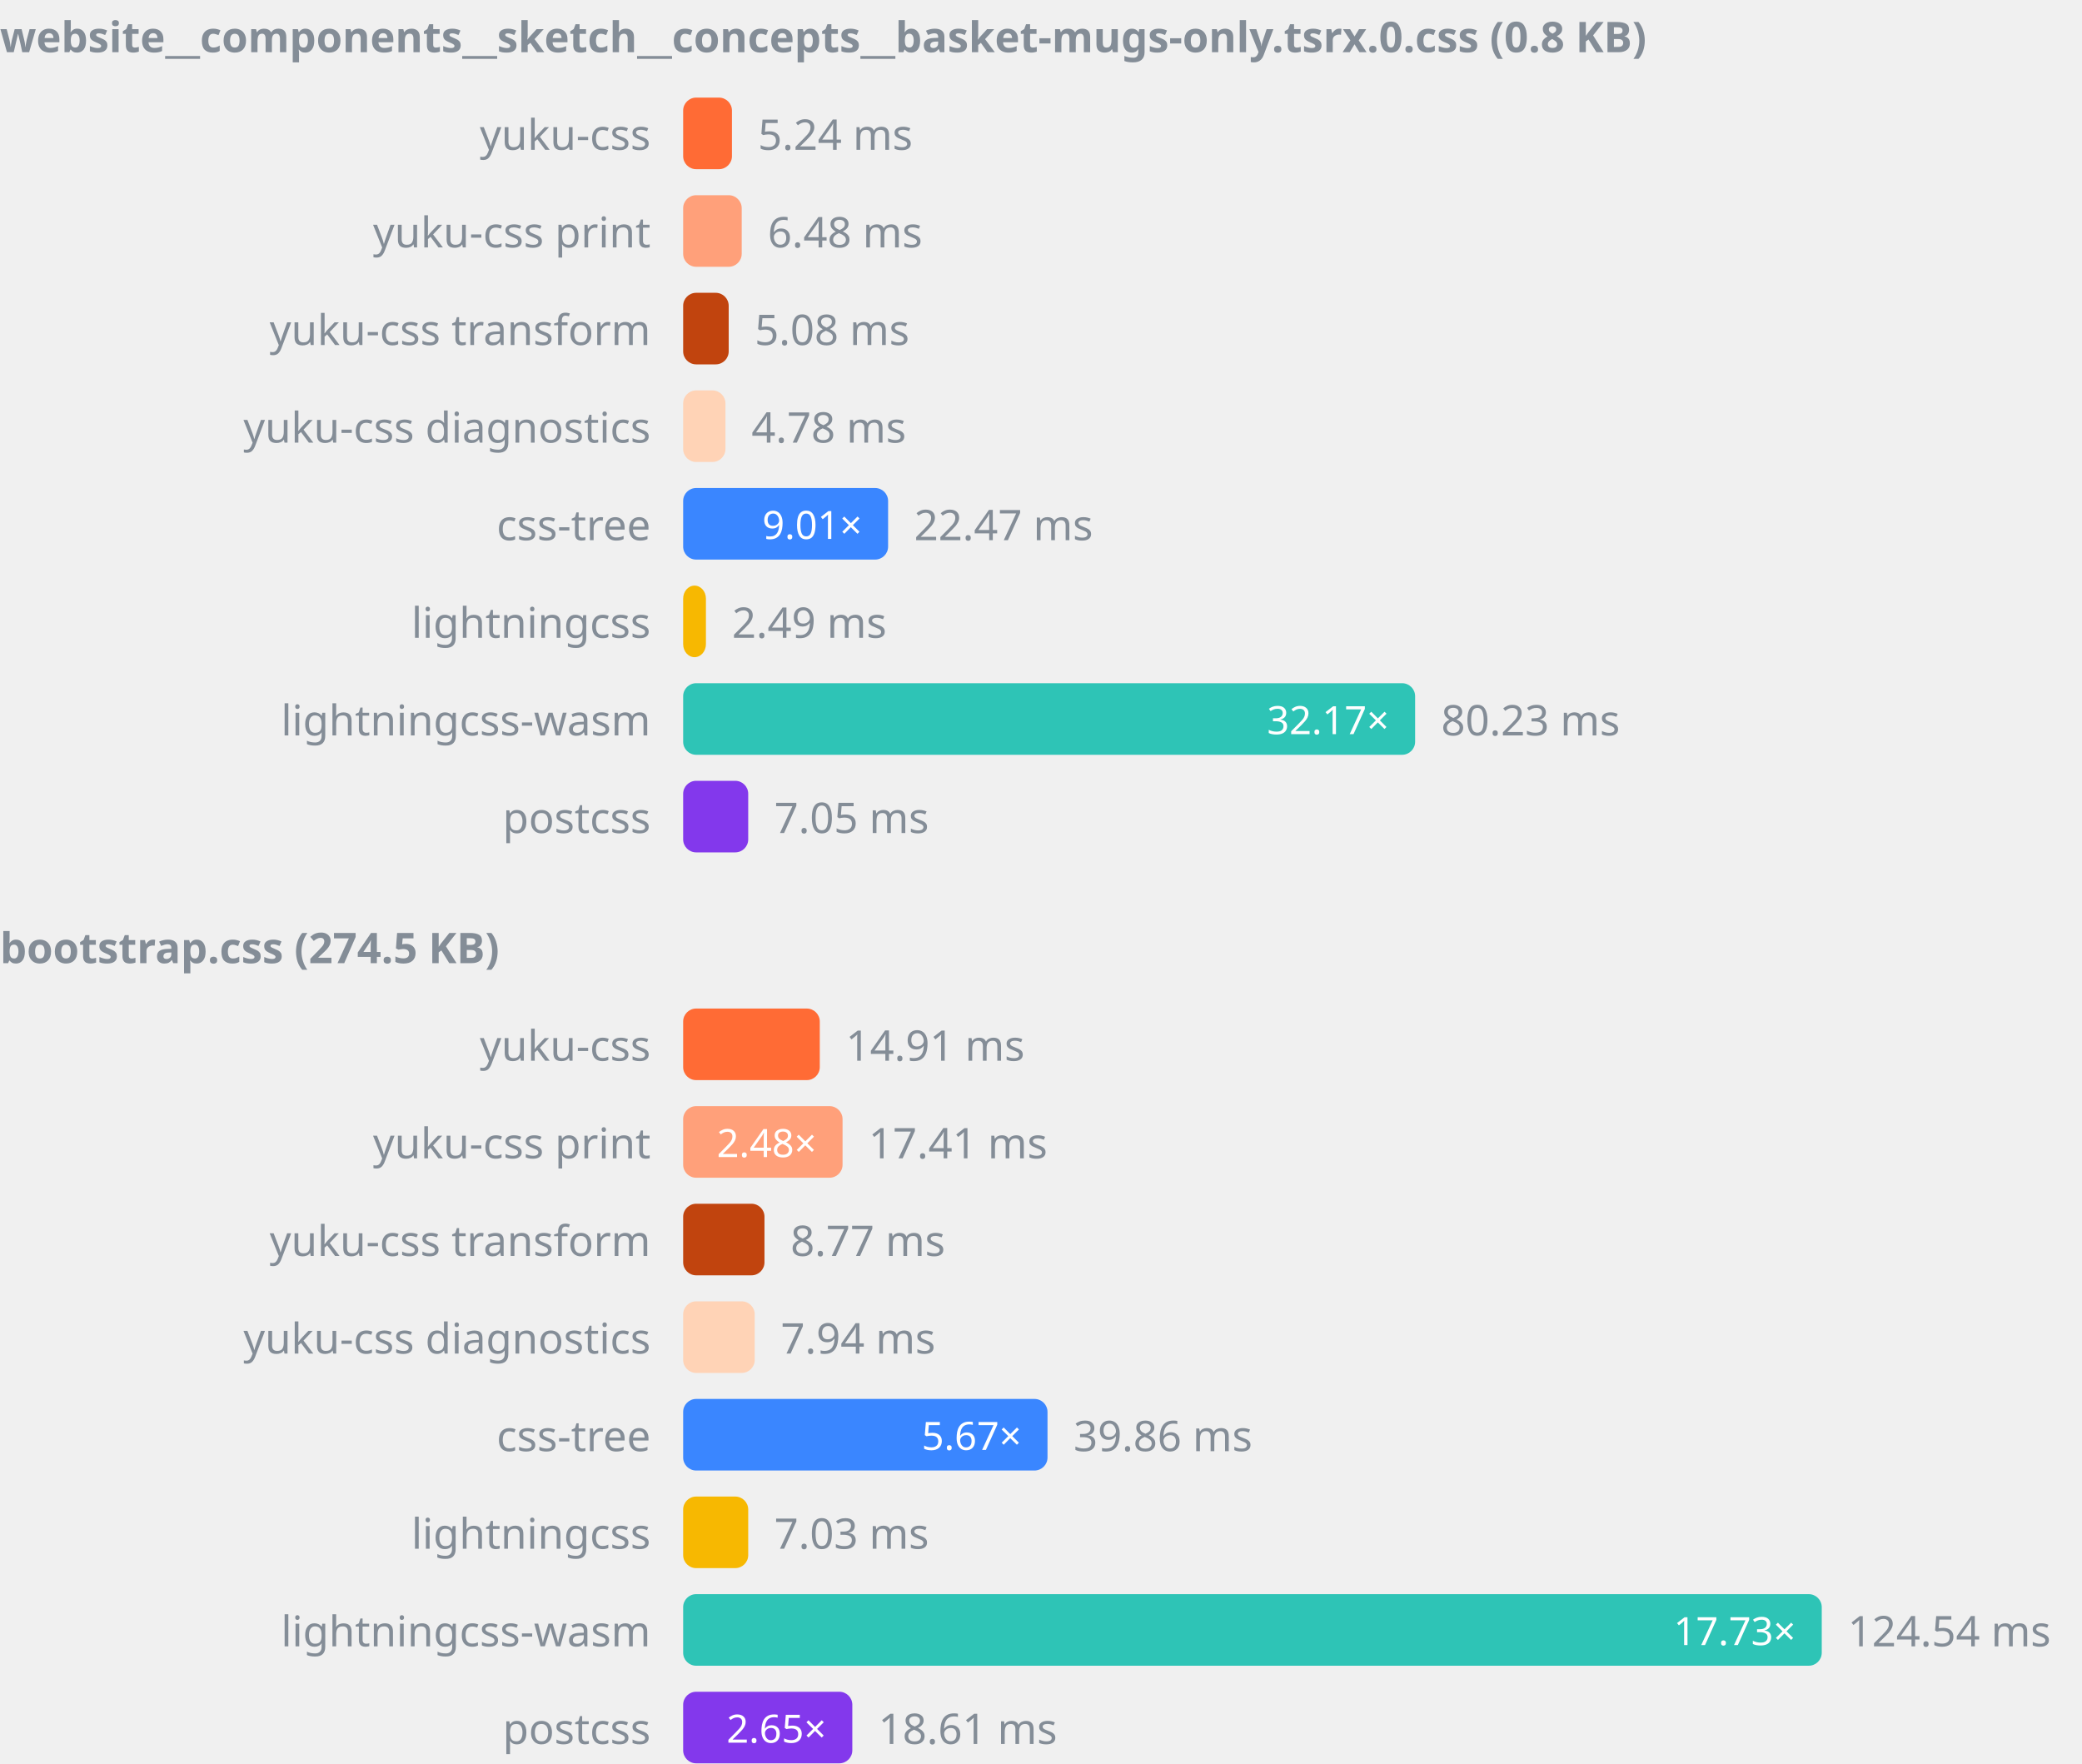
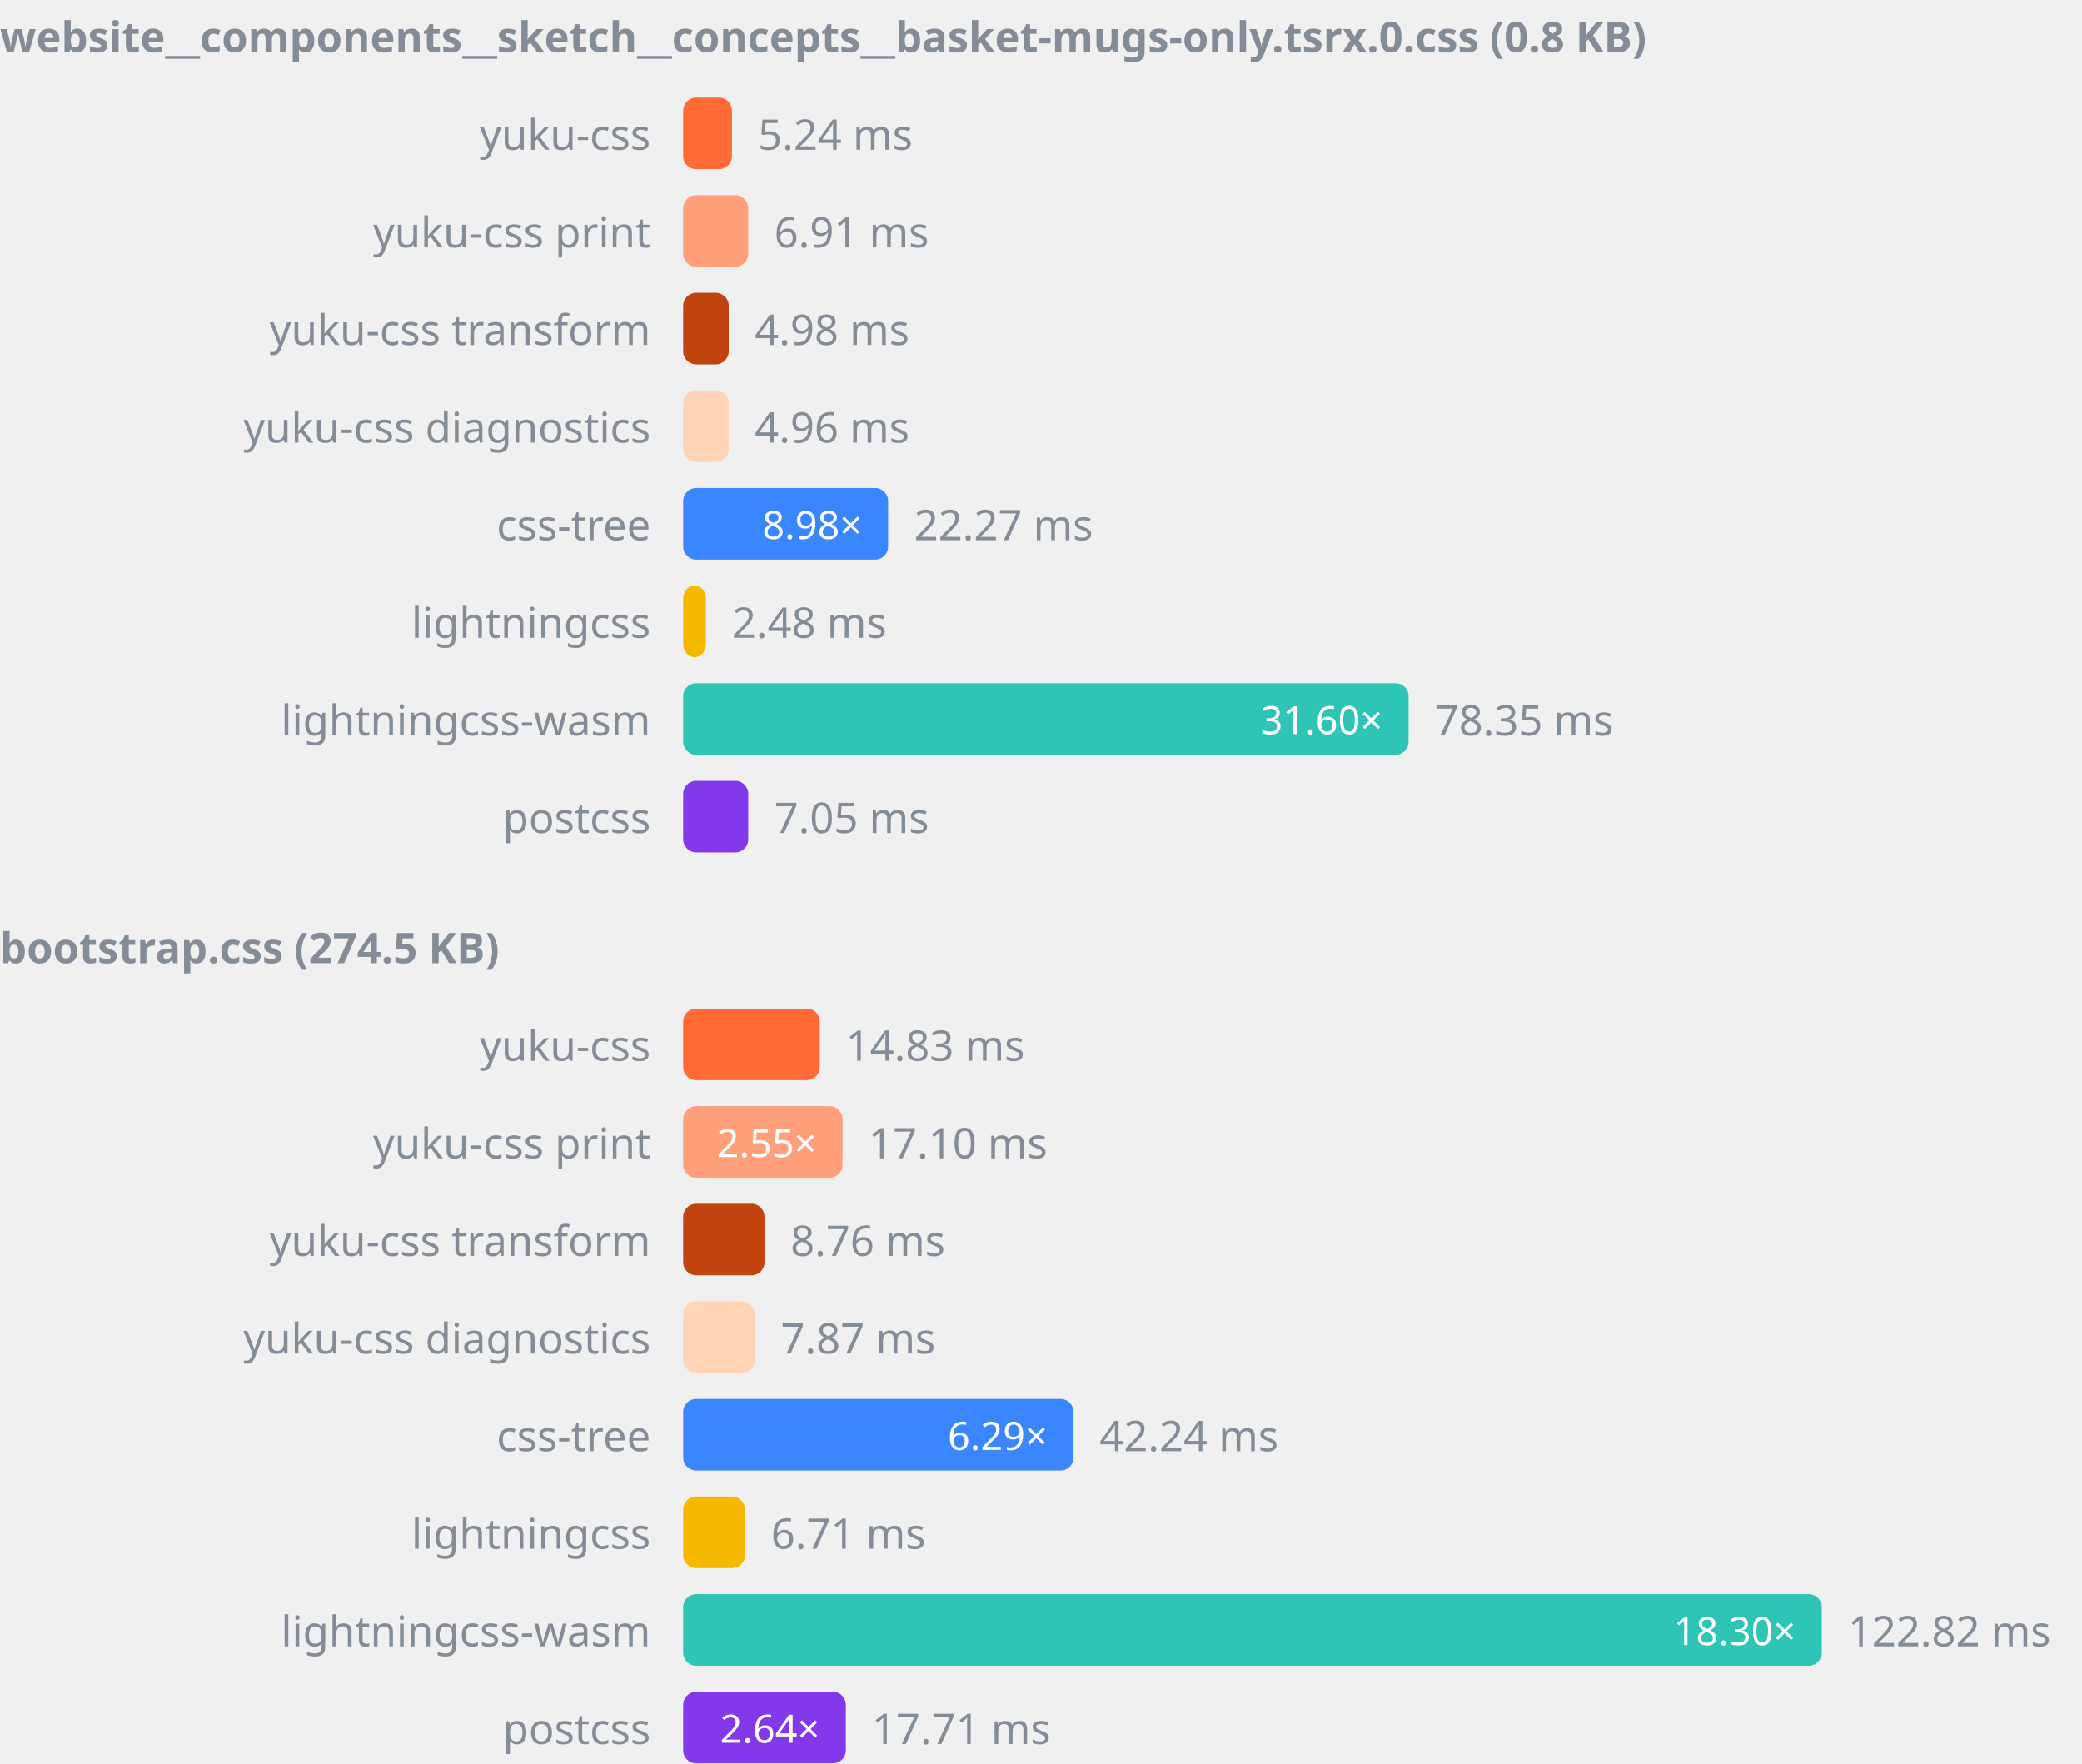
<svg xmlns="http://www.w3.org/2000/svg" width="640" height="542" viewBox="0 0 640 542">
  <style>
    text { font: 13px -apple-system, BlinkMacSystemFont, "Segoe UI", "Noto Sans", Helvetica, Arial, sans-serif; fill: #848d97; dominant-baseline: central; font-variant-numeric: tabular-nums }
    .ratio { font-size: 12px; fill: #fff }
    .title { font-weight: 600 }
  </style>
  <text class="title" x="0" y="11">website__components__sketch__concepts__basket-mugs-only.tsrx.0.css (0.8 KB)</text>
  <text x="200" y="41" text-anchor="end">yuku-css</text>
  <rect x="210" y="30" width="15" height="22" rx="4" fill="#FF6B35" />
  <text x="233" y="41">5.24 ms</text>
  <text x="200" y="71" text-anchor="end">yuku-css print</text>
-   <rect x="210" y="60" width="18" height="22" rx="4" fill="#FFA07A" />
-   <text x="236" y="71">6.48 ms</text>
+   <rect x="210" y="60" width="20" height="22" rx="4" fill="#FFA07A" />
+   <text x="238" y="71">6.91 ms</text>
  <text x="200" y="101" text-anchor="end">yuku-css transform</text>
  <rect x="210" y="90" width="14" height="22" rx="4" fill="#C1440E" />
-   <text x="232" y="101">5.08 ms</text>
+   <text x="232" y="101">4.98 ms</text>
  <text x="200" y="131" text-anchor="end">yuku-css diagnostics</text>
-   <rect x="210" y="120" width="13" height="22" rx="4" fill="#FFD3B6" />
-   <text x="231" y="131">4.78 ms</text>
+   <rect x="210" y="120" width="14" height="22" rx="4" fill="#FFD3B6" />
+   <text x="232" y="131">4.96 ms</text>
  <text x="200" y="161" text-anchor="end">css-tree</text>
  <rect x="210" y="150" width="63" height="22" rx="4" fill="#3A86FF" />
-   <text x="281" y="161">22.47 ms</text>
-   <text class="ratio" x="265" y="161" text-anchor="end">9.01×</text>
+   <text x="281" y="161">22.27 ms</text>
+   <text class="ratio" x="265" y="161" text-anchor="end">8.98×</text>
  <text x="200" y="191" text-anchor="end">lightningcss</text>
  <rect x="210" y="180" width="7" height="22" rx="4" fill="#F7B801" />
-   <text x="225" y="191">2.49 ms</text>
+   <text x="225" y="191">2.48 ms</text>
  <text x="200" y="221" text-anchor="end">lightningcss-wasm</text>
-   <rect x="210" y="210" width="225" height="22" rx="4" fill="#2EC4B6" />
-   <text x="443" y="221">80.23 ms</text>
-   <text class="ratio" x="427" y="221" text-anchor="end">32.17×</text>
+   <rect x="210" y="210" width="223" height="22" rx="4" fill="#2EC4B6" />
+   <text x="441" y="221">78.35 ms</text>
+   <text class="ratio" x="425" y="221" text-anchor="end">31.60×</text>
  <text x="200" y="251" text-anchor="end">postcss</text>
  <rect x="210" y="240" width="20" height="22" rx="4" fill="#8338EC" />
  <text x="238" y="251">7.05 ms</text>
  <text class="title" x="0" y="291">bootstrap.css (274.5 KB)</text>
  <text x="200" y="321" text-anchor="end">yuku-css</text>
  <rect x="210" y="310" width="42" height="22" rx="4" fill="#FF6B35" />
-   <text x="260" y="321">14.91 ms</text>
+   <text x="260" y="321">14.83 ms</text>
  <text x="200" y="351" text-anchor="end">yuku-css print</text>
  <rect x="210" y="340" width="49" height="22" rx="4" fill="#FFA07A" />
-   <text x="267" y="351">17.41 ms</text>
-   <text class="ratio" x="251" y="351" text-anchor="end">2.48×</text>
+   <text x="267" y="351">17.10 ms</text>
+   <text class="ratio" x="251" y="351" text-anchor="end">2.55×</text>
  <text x="200" y="381" text-anchor="end">yuku-css transform</text>
  <rect x="210" y="370" width="25" height="22" rx="4" fill="#C1440E" />
-   <text x="243" y="381">8.77 ms</text>
+   <text x="243" y="381">8.76 ms</text>
  <text x="200" y="411" text-anchor="end">yuku-css diagnostics</text>
  <rect x="210" y="400" width="22" height="22" rx="4" fill="#FFD3B6" />
-   <text x="240" y="411">7.94 ms</text>
+   <text x="240" y="411">7.87 ms</text>
  <text x="200" y="441" text-anchor="end">css-tree</text>
-   <rect x="210" y="430" width="112" height="22" rx="4" fill="#3A86FF" />
-   <text x="330" y="441">39.86 ms</text>
-   <text class="ratio" x="314" y="441" text-anchor="end">5.67×</text>
+   <rect x="210" y="430" width="120" height="22" rx="4" fill="#3A86FF" />
+   <text x="338" y="441">42.24 ms</text>
+   <text class="ratio" x="322" y="441" text-anchor="end">6.29×</text>
  <text x="200" y="471" text-anchor="end">lightningcss</text>
-   <rect x="210" y="460" width="20" height="22" rx="4" fill="#F7B801" />
-   <text x="238" y="471">7.03 ms</text>
+   <rect x="210" y="460" width="19" height="22" rx="4" fill="#F7B801" />
+   <text x="237" y="471">6.71 ms</text>
  <text x="200" y="501" text-anchor="end">lightningcss-wasm</text>
  <rect x="210" y="490" width="350" height="22" rx="4" fill="#2EC4B6" />
-   <text x="568" y="501">124.54 ms</text>
-   <text class="ratio" x="552" y="501" text-anchor="end">17.73×</text>
+   <text x="568" y="501">122.82 ms</text>
+   <text class="ratio" x="552" y="501" text-anchor="end">18.30×</text>
  <text x="200" y="531" text-anchor="end">postcss</text>
-   <rect x="210" y="520" width="52" height="22" rx="4" fill="#8338EC" />
-   <text x="270" y="531">18.61 ms</text>
-   <text class="ratio" x="254" y="531" text-anchor="end">2.65×</text>
+   <rect x="210" y="520" width="50" height="22" rx="4" fill="#8338EC" />
+   <text x="268" y="531">17.71 ms</text>
+   <text class="ratio" x="252" y="531" text-anchor="end">2.64×</text>
</svg>
